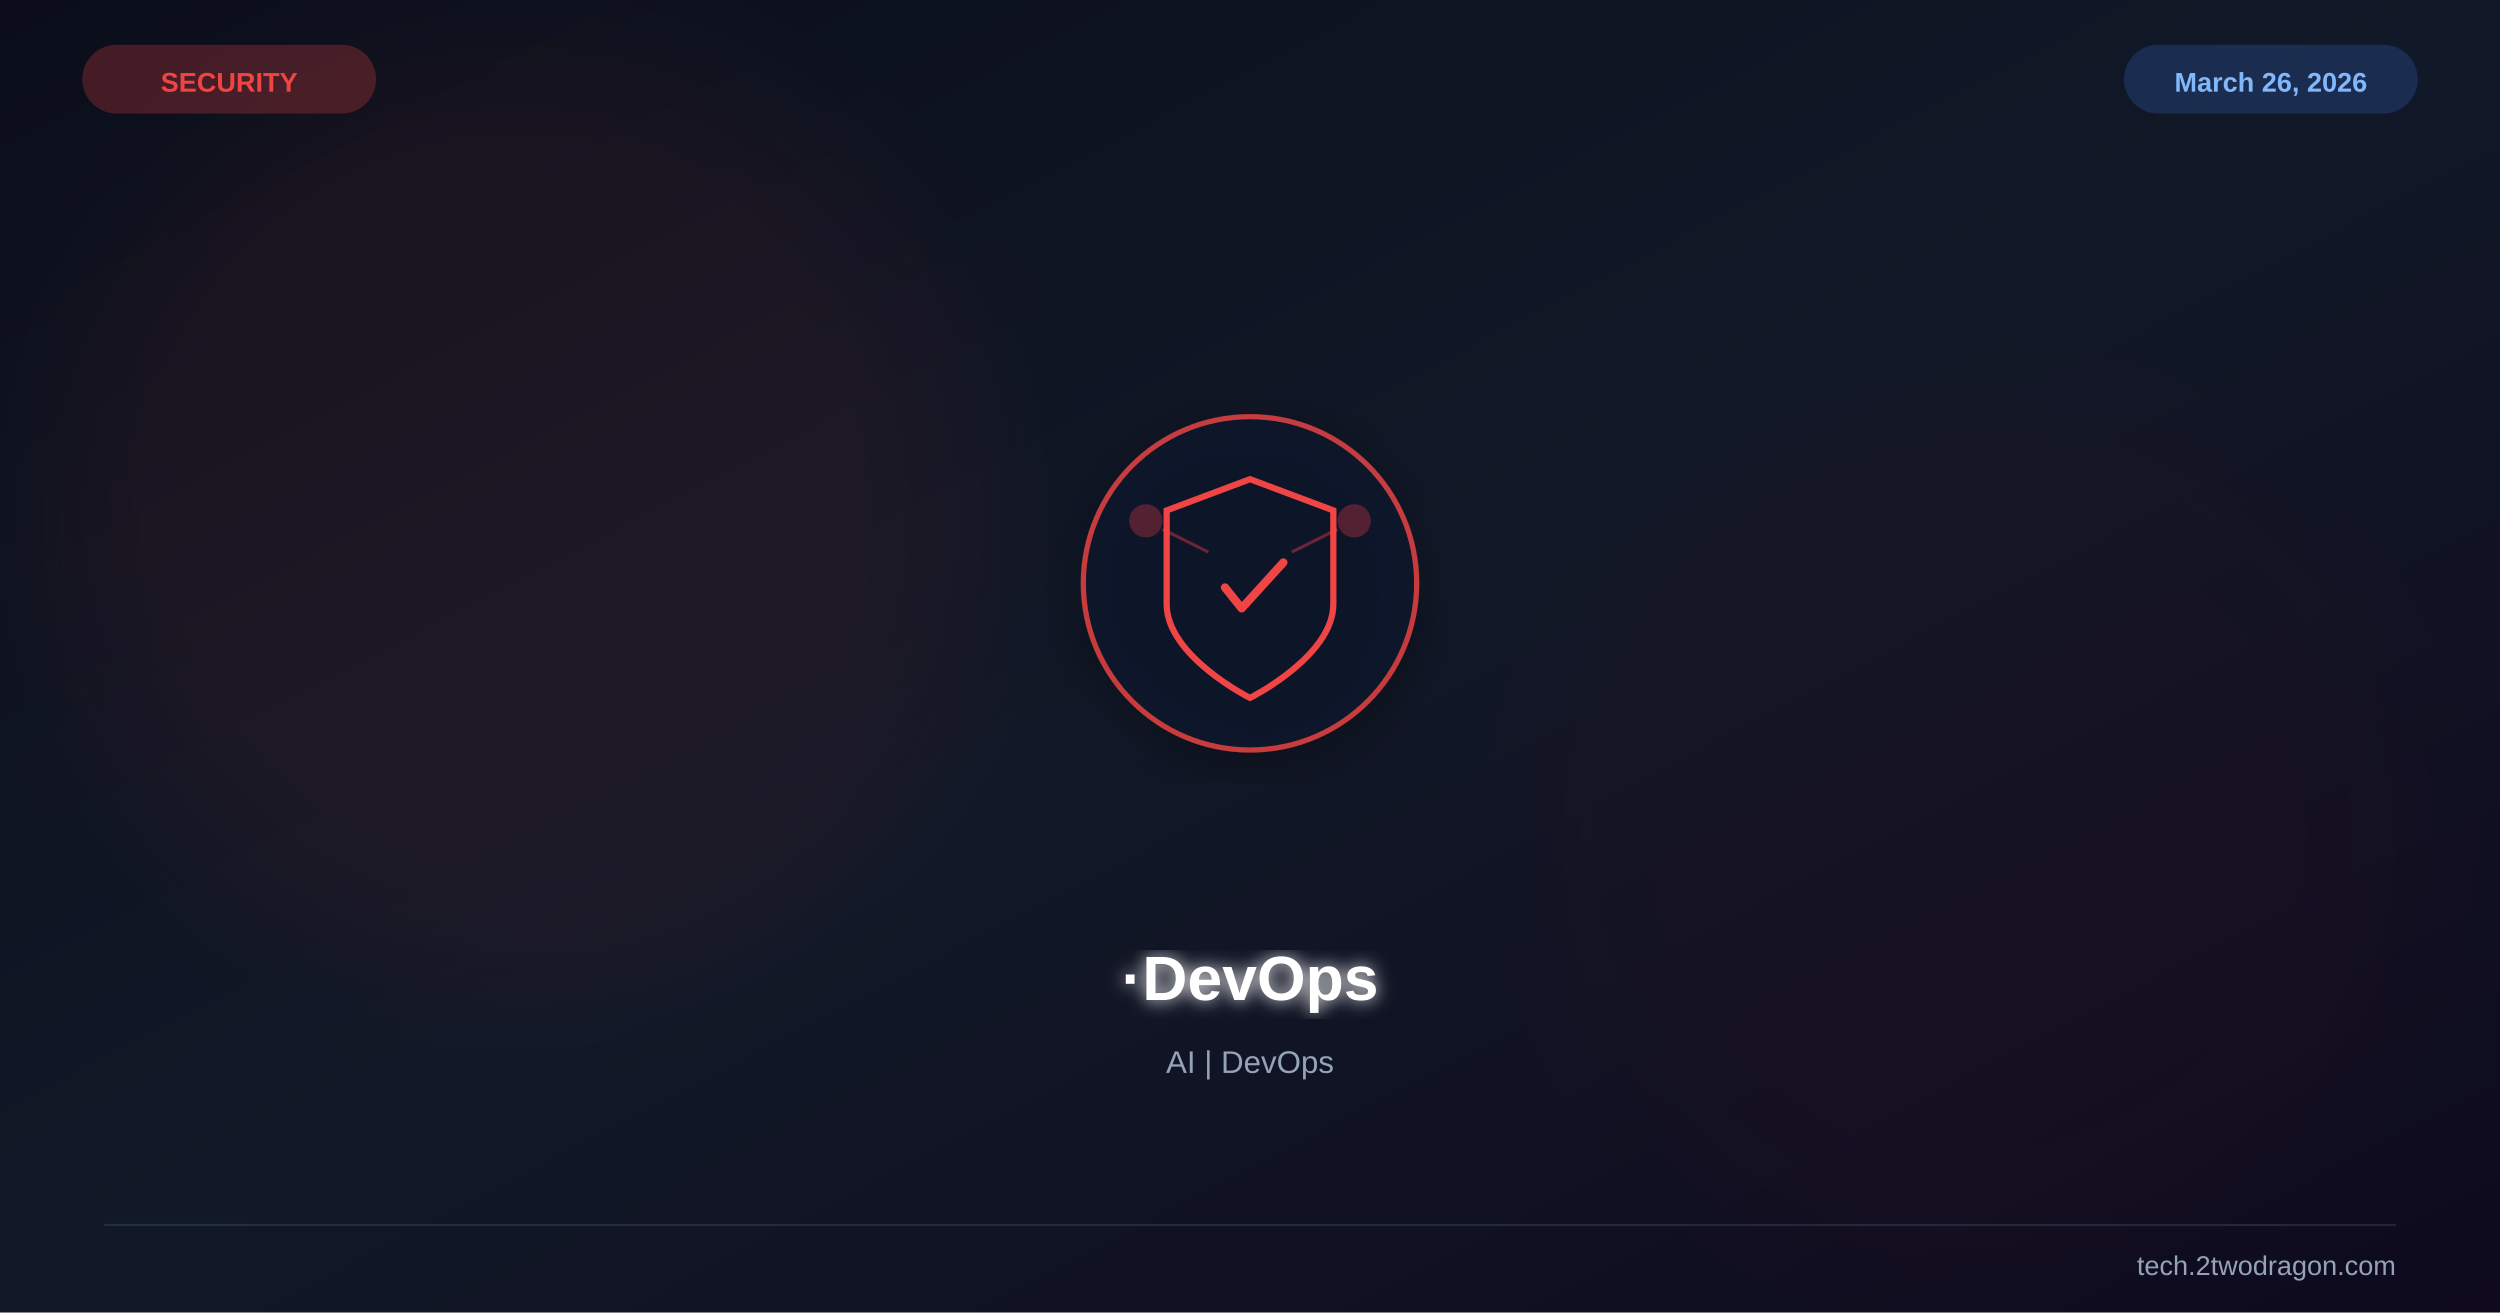
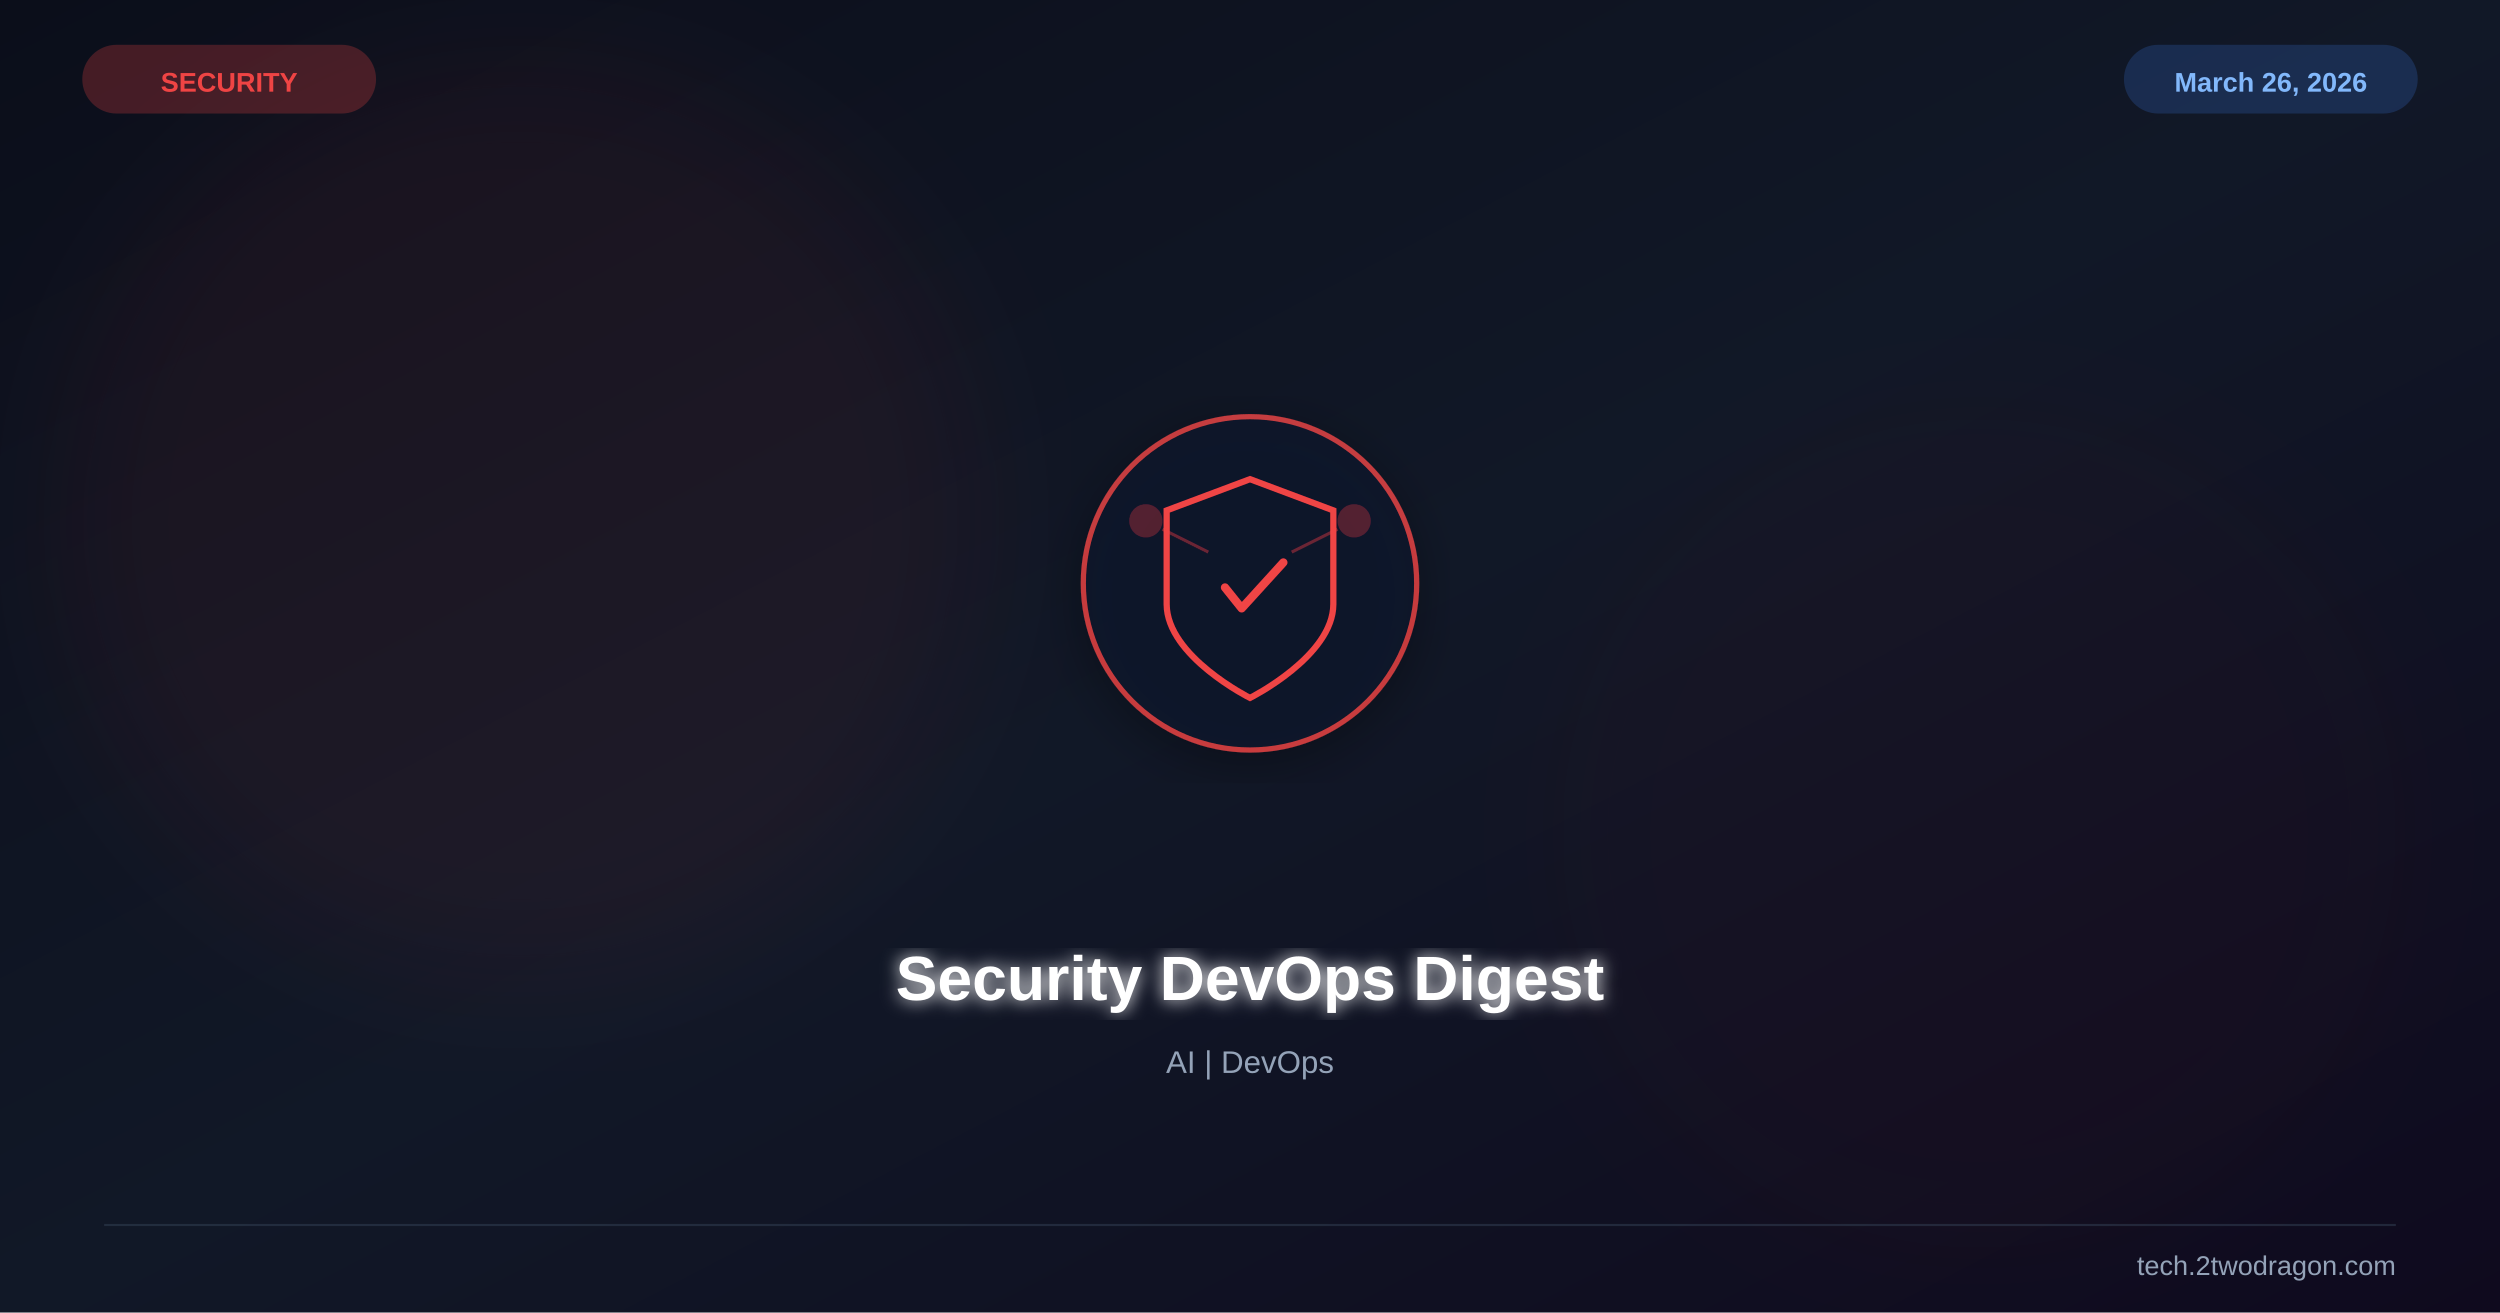
<svg xmlns="http://www.w3.org/2000/svg" viewBox="0 0 1200 630" width="1200" height="630">
  <defs>
    <linearGradient id="bg" x1="0%" y1="0%" x2="100%" y2="100%">
      <stop offset="0%" stop-color="#0b0e1a" />
      <stop offset="50%" stop-color="#111827" />
      <stop offset="100%" stop-color="#0f0a1e" />
    </linearGradient>
    <filter id="glow">
      <feGaussianBlur stdDeviation="4" result="b" />
      <feMerge>
        <feMergeNode in="b" />
        <feMergeNode in="SourceGraphic" />
      </feMerge>
    </filter>
    <filter id="sg">
      <feGaussianBlur stdDeviation="30" />
    </filter>
    <filter id="shadow">
      <feDropShadow dx="0" dy="6" stdDeviation="12" flood-color="#000" flood-opacity="0.4" />
    </filter>
  </defs>
  <rect width="1200" height="630" fill="url(#bg)" />
  <circle cx="250" cy="250" r="220" fill="#ef4444" opacity="0.06" filter="url(#sg)" />
  <circle cx="950" cy="400" r="200" fill="#991b1b" opacity="0.04" filter="url(#sg)" />
  <g transform="translate(600,280)" filter="url(#shadow)">
    <circle r="80" fill="#0f172a" stroke="#ef4444" stroke-width="2.5" opacity="0.8" />
    <path d="M0,-50 L40,-35 L40,10 C40,35 0,55 0,55 C0,55 -40,35 -40,10 L-40,-35 Z" fill="none" stroke="#ef4444" stroke-width="3" />
    <path d="M-12,2 L-4,12 L16,-10" stroke="#ef4444" stroke-width="4" fill="none" stroke-linecap="round" stroke-linejoin="round" />
    <circle cx="-50" cy="-30" r="8" fill="#ef4444" opacity="0.3" />
    <circle cx="50" cy="-30" r="8" fill="#ef4444" opacity="0.3" />
    <line x1="-42" y1="-26" x2="-20" y2="-15" stroke="#ef4444" stroke-width="1.5" opacity="0.4" />
    <line x1="42" y1="-26" x2="20" y2="-15" stroke="#ef4444" stroke-width="1.5" opacity="0.4" />
  </g>
-   <text x="600" y="480" font-family="Arial,sans-serif" font-size="30" font-weight="bold" fill="white" text-anchor="middle" filter="url(#glow)">·DevOps</text>
+   <text x="600" y="480" font-family="Arial,sans-serif" font-size="30" font-weight="bold" fill="white" text-anchor="middle" filter="url(#glow)">Security DevOps Digest</text>
  <text x="600" y="515" font-family="Arial,sans-serif" font-size="15" fill="#94a3b8" text-anchor="middle">AI | DevOps</text>
  <text x="110" y="44" font-family="Arial,sans-serif" font-size="13" font-weight="bold" fill="#ef4444" text-anchor="middle">SECURITY</text>
  <rect x="40" y="22" width="140" height="32" rx="16" fill="#ef4444" opacity="0.25" stroke="#ef4444" stroke-width="1" />
  <text x="1090" y="44" font-family="Arial,sans-serif" font-size="13" font-weight="bold" fill="#93c5fd" text-anchor="middle">March 26, 2026</text>
  <rect x="1020" y="22" width="140" height="32" rx="16" fill="#3b82f6" opacity="0.2" stroke="#3b82f6" stroke-width="1" />
  <line x1="50" y1="588" x2="1150" y2="588" stroke="#334155" stroke-width="1" opacity="0.5" />
  <text x="1150" y="612" font-family="Arial,sans-serif" font-size="13" fill="#94a3b8" text-anchor="end">tech.2twodragon.com</text>
</svg>
